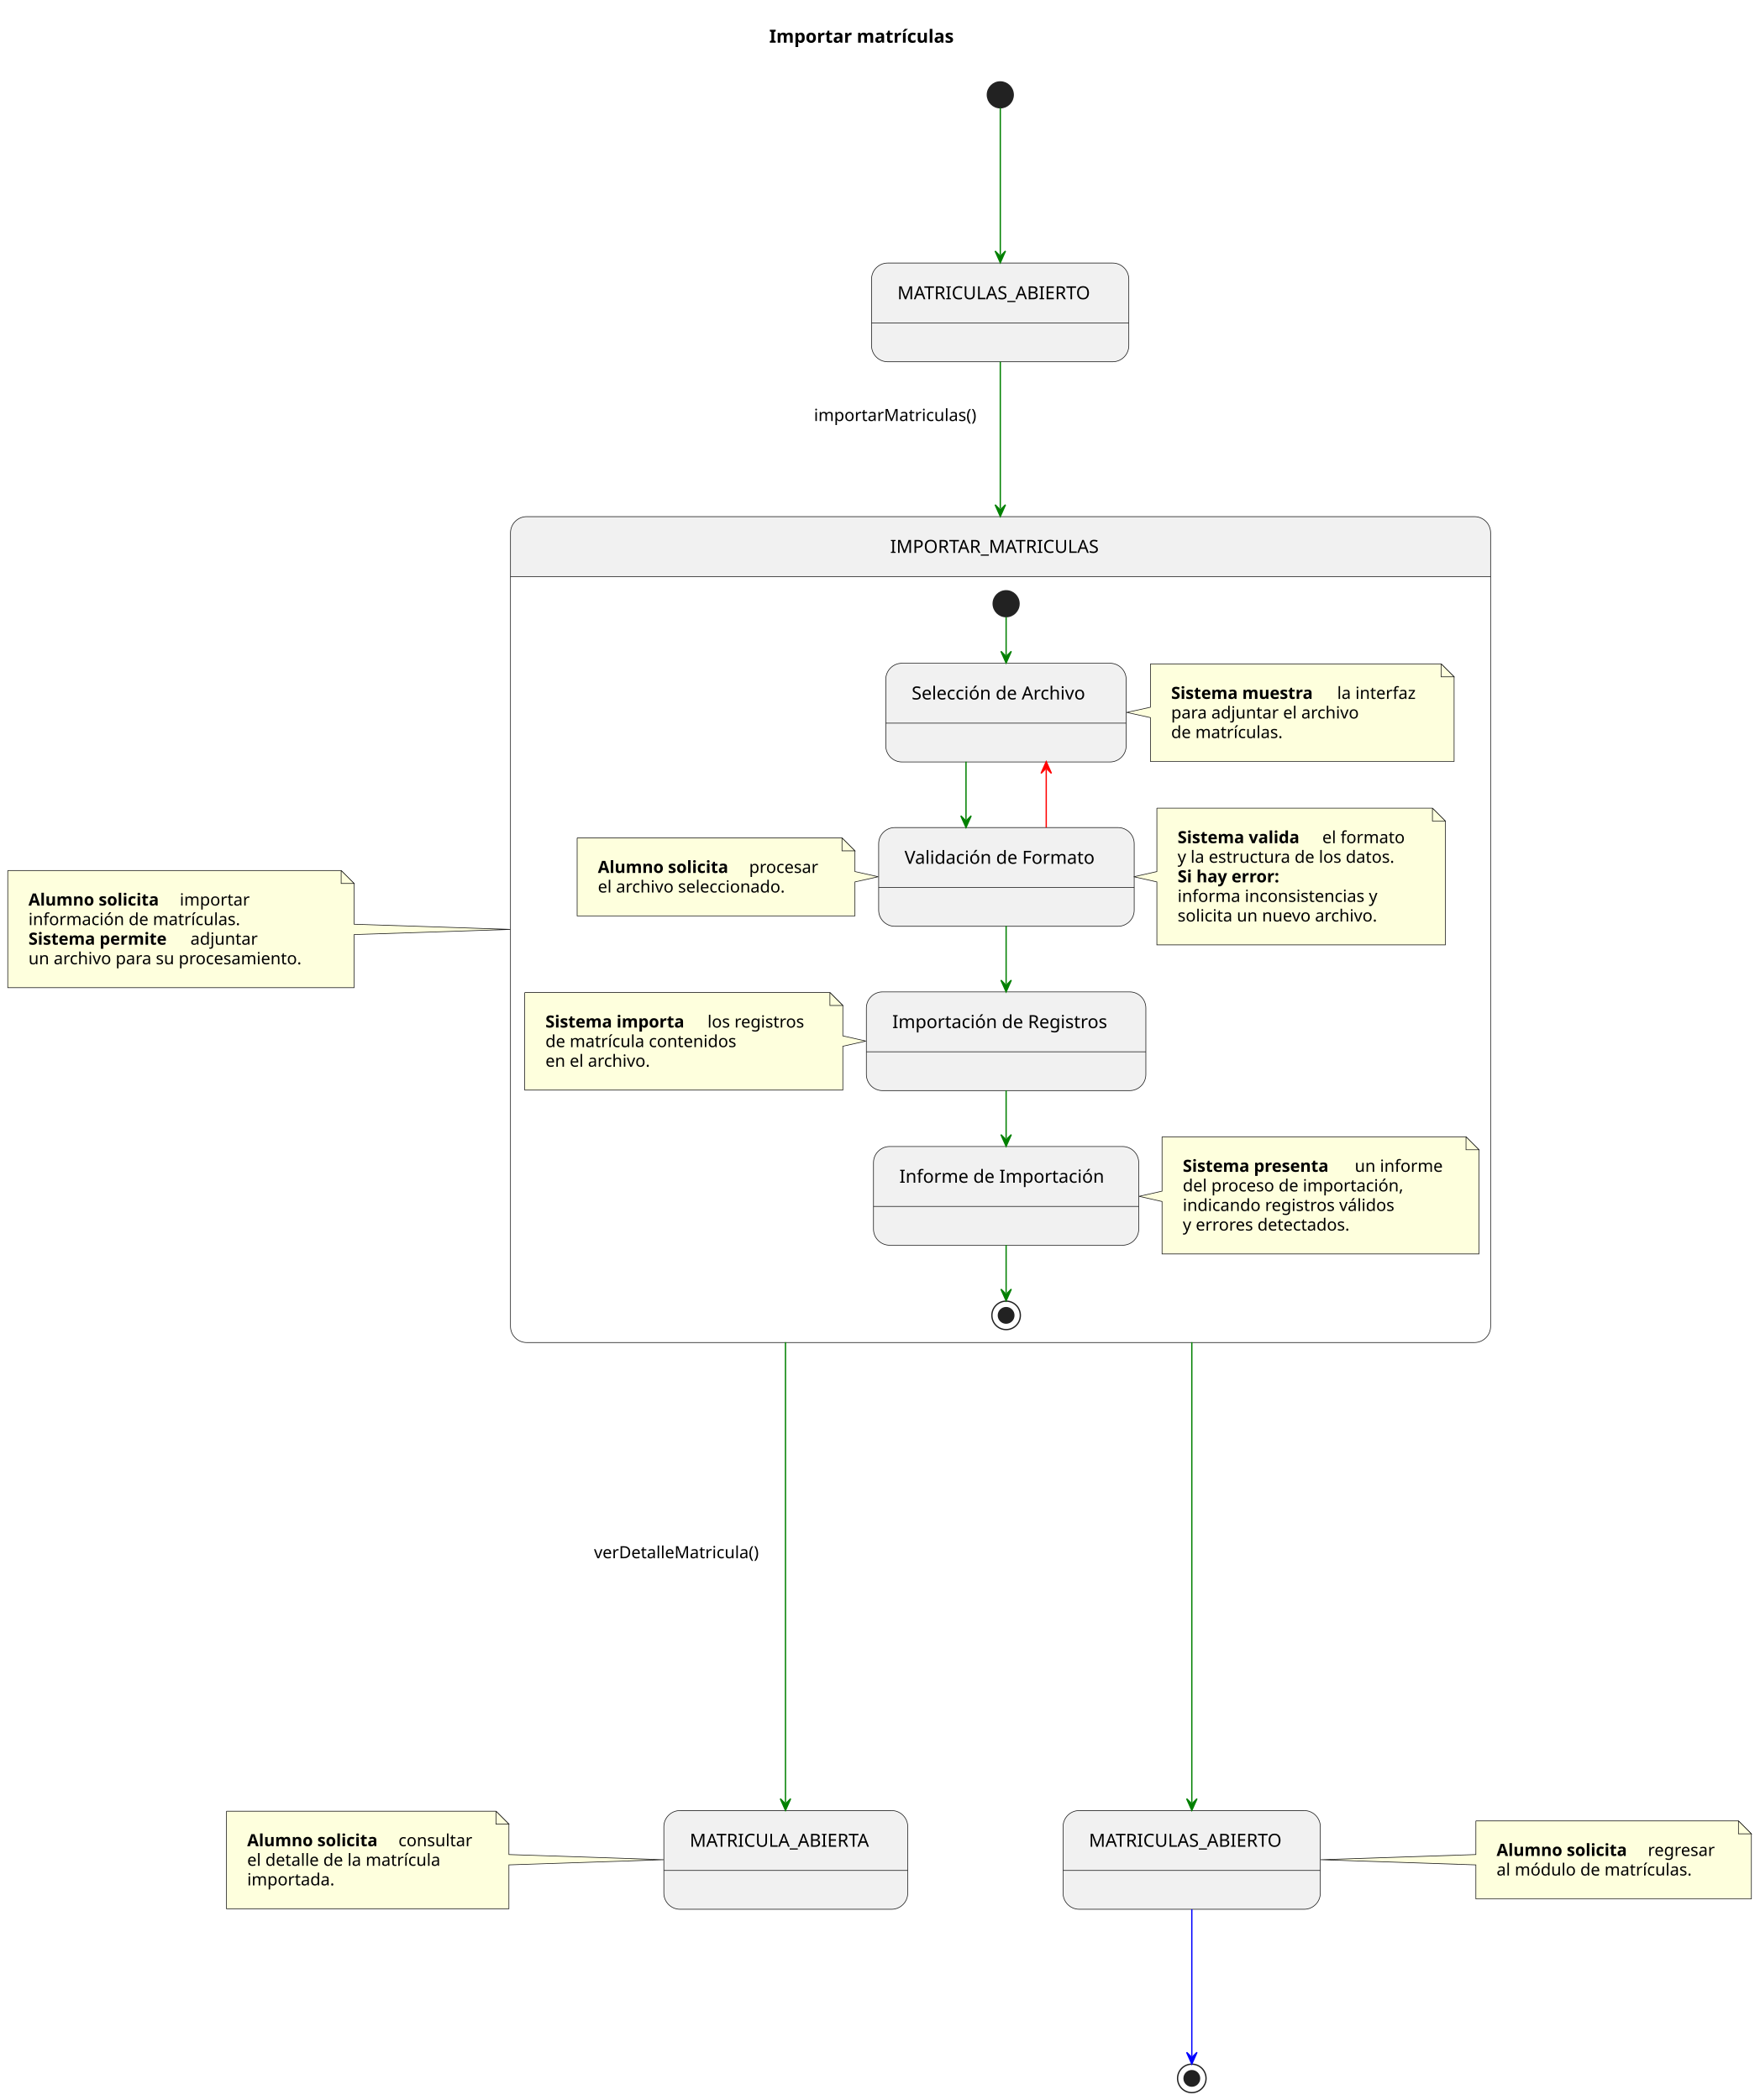
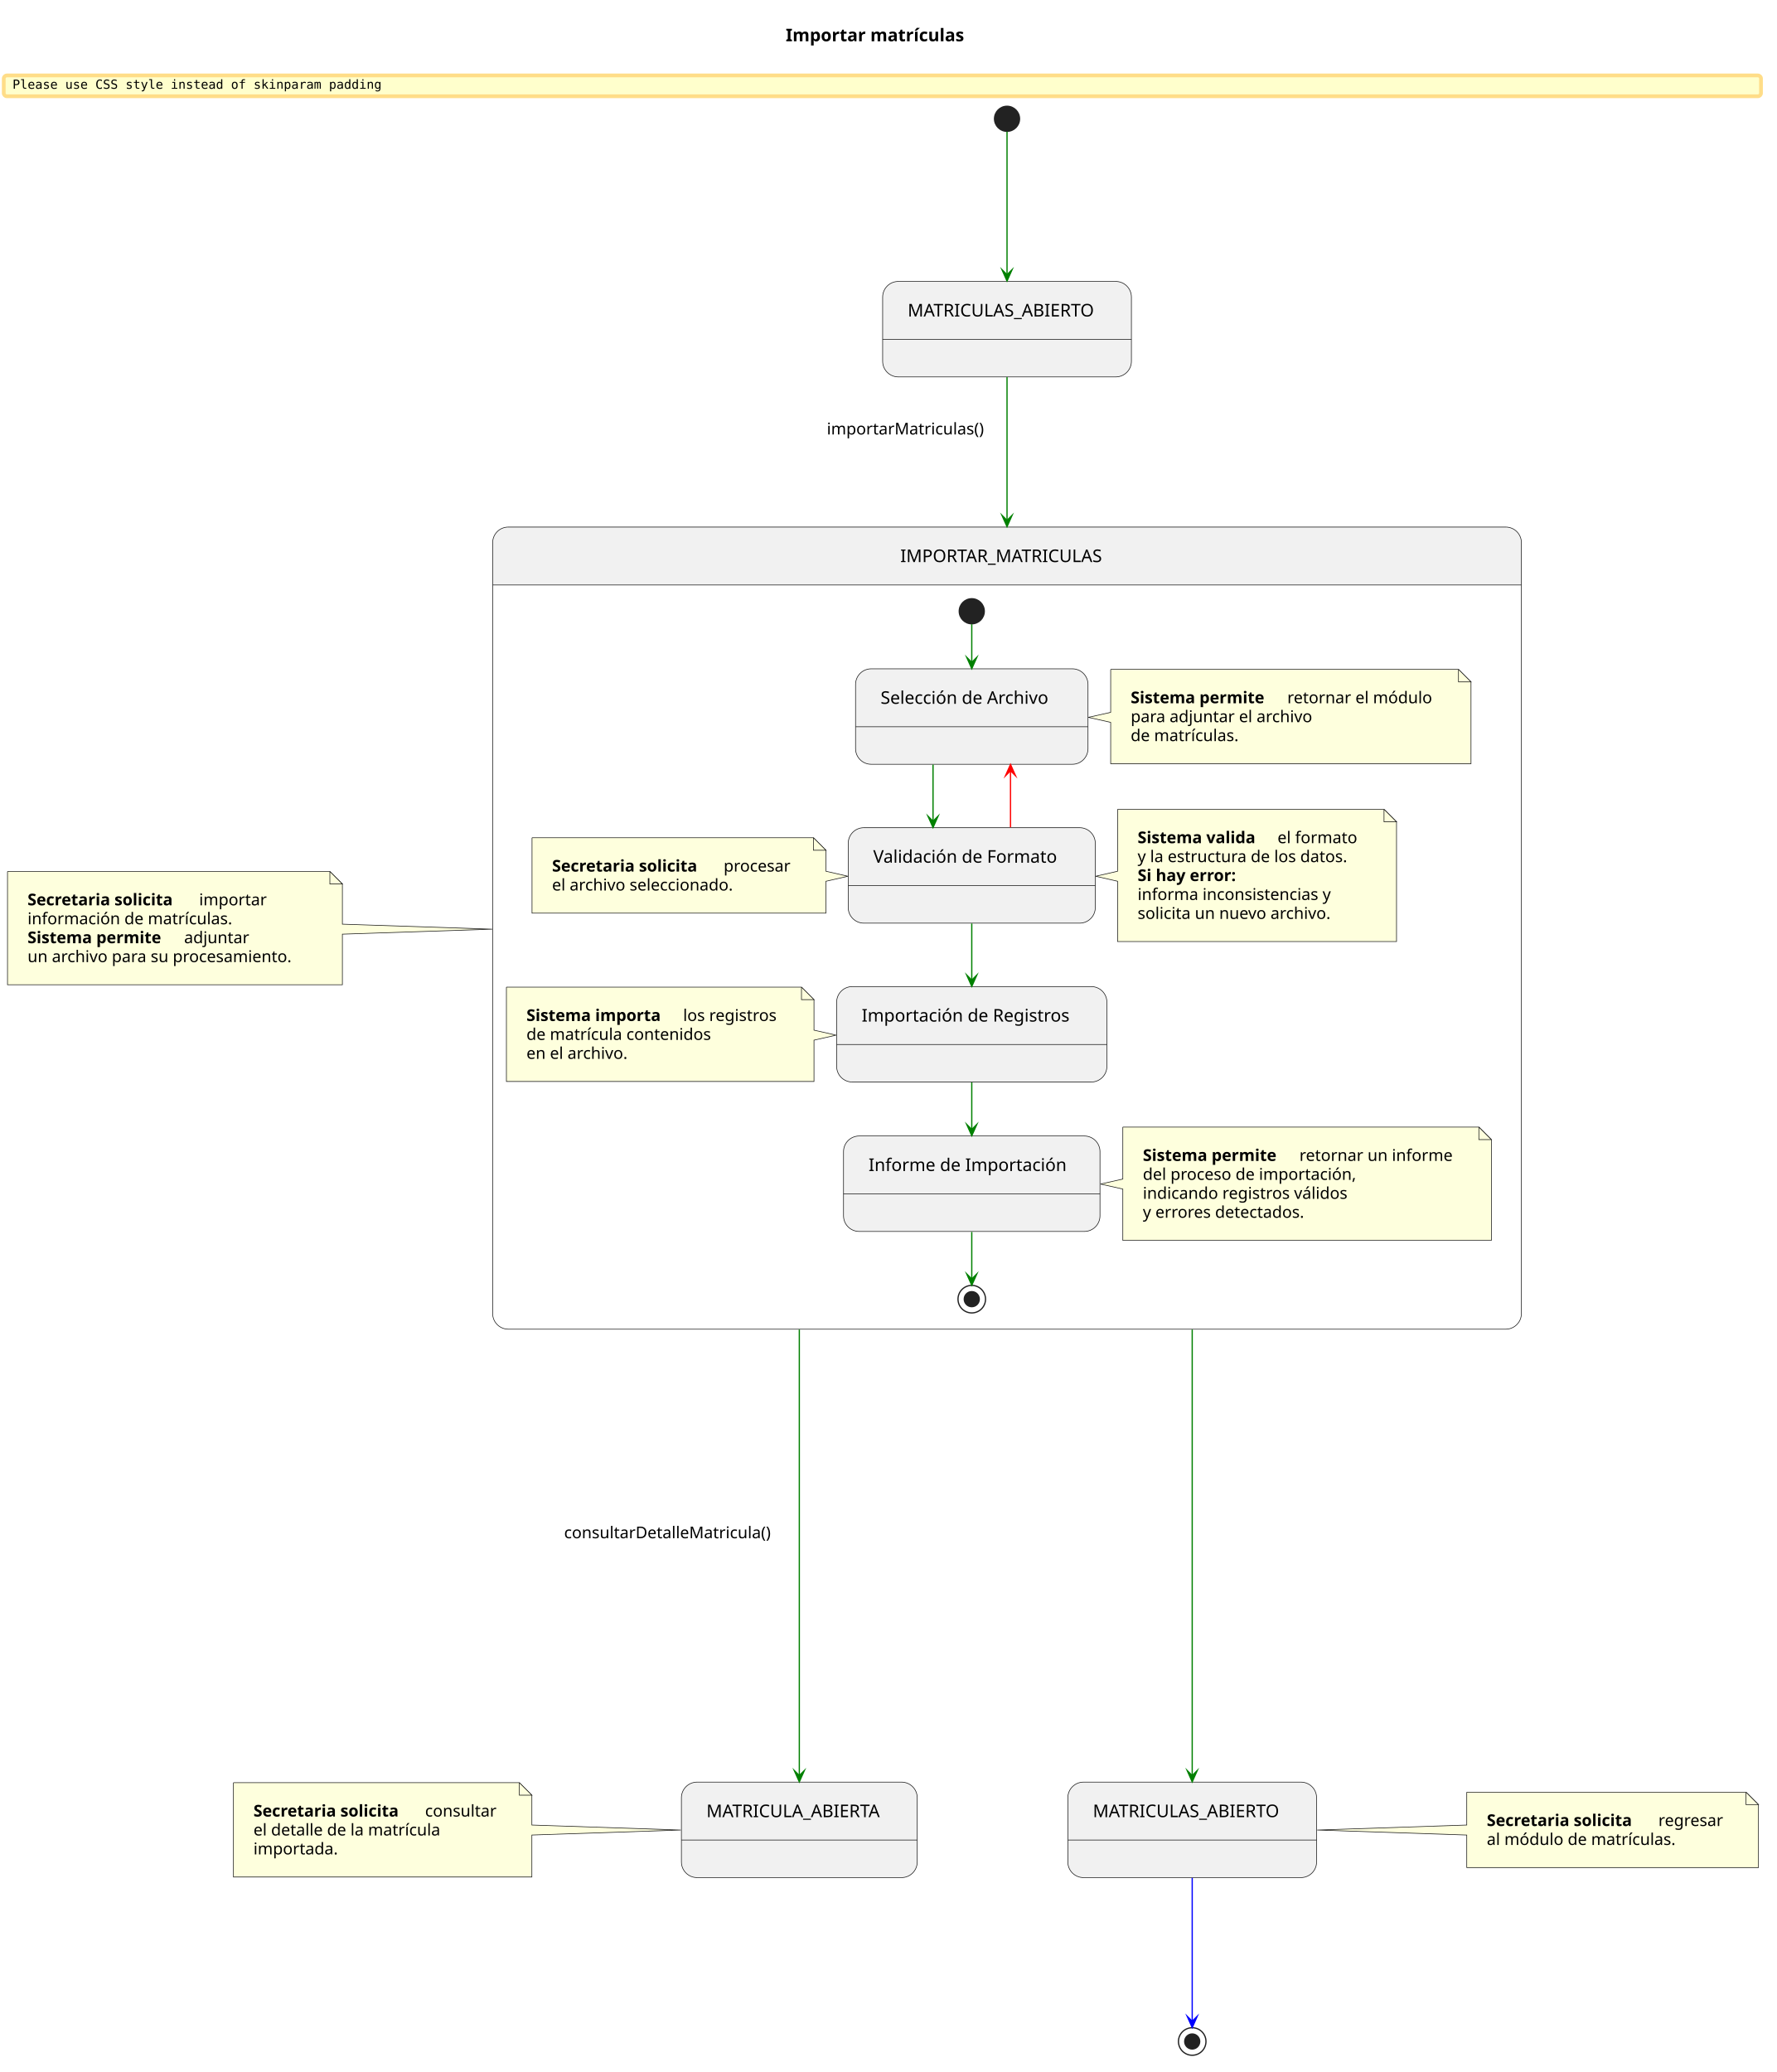
- <svg xmlns="http://www.w3.org/2000/svg" contentStyleType="text/css" data-diagram-type="STATE" height="1623px" preserveAspectRatio="none" style="width:1360px;height:1623px;background:#FFFFFF;" version="1.1" viewBox="0 0 1360 1623" width="1360px" zoomAndPan="magnify">
+ <svg xmlns="http://www.w3.org/2000/svg" version="1.1" data-diagram-type="STATE" style="width:1420px;height:1656px;background:#FFFFFF;" width="1420px" height="1656px" viewBox="0 0 1420 1656" zoomAndPan="magnify" preserveAspectRatio="none" contentStyleType="text/css">
  <defs />
  <g>
    <g class="title" data-source-line="1">
-       <text fill="#000000" font-family="sans-serif" font-size="14" font-weight="bold" lengthAdjust="spacing" textLength="157.534" x="594.44" y="32.995">Importar matrículas</text>
+       <text x="627.928" y="32.995" fill="#000000" font-size="14" lengthAdjust="spacing" textLength="157.534" font-weight="700" font-family="sans-serif">Importar matrículas</text>
    </g>
-     <g id="MATRICULAS_ABIERTO_INICIAL">
-       <rect fill="#F1F1F1" height="76.297" rx="12.5" ry="12.5" style="stroke:#181818;stroke-width:0.5;" width="198.806" x="673.5" y="203.297" />
-       <line style="stroke:#181818;stroke-width:0.5;" x1="673.5" x2="872.306" y1="249.594" y2="249.594" />
-       <text fill="#000000" font-family="sans-serif" font-size="14" lengthAdjust="spacing" textLength="158.806" x="693.5" y="231.292">MATRICULAS_ABIERTO</text>
+     <rect x="3" y="60.297" width="1404.39" height="16.641" fill="#FFFFCC" style="stroke:#FFDD88;stroke-width:3;" rx="2.5" ry="2.5" />
+     <text x="10" y="70.938" fill="#000000" font-size="10" lengthAdjust="spacing" textLength="295.005" font-family="monospace">Please use CSS style instead of skinparam padding</text>
+     <g class="entity" data-qualified-name="MATRICULAS_ABIERTO_INICIAL" id="ent0001" data-source-line="10">
+       <rect x="705.42" y="224.938" width="198.806" height="76.297" fill="#F1F1F1" style="stroke:#181818;stroke-width:0.5;" rx="12.5" ry="12.5" />
+       <line x1="705.42" y1="271.234" x2="904.226" y2="271.234" style="stroke:#181818;stroke-width:0.5;" />
+       <text x="725.42" y="252.933" fill="#000000" font-size="14" lengthAdjust="spacing" textLength="158.806" font-family="sans-serif">MATRICULAS_ABIERTO</text>
    </g>
-     <path d="M407,399.297 L1139.393,399.297 A12.5,12.5 0 0 1 1151.893,411.797 L1151.893,445.594 L394.5,445.594 L394.5,411.797 A12.5,12.5 0 0 1 407,399.297" fill="#F1F1F1" />
-     <rect fill="none" height="638.297" rx="12.5" ry="12.5" style="stroke:#181818;stroke-width:0.5;" width="757.393" x="394.5" y="399.297" />
-     <line style="stroke:#181818;stroke-width:0.5;" x1="394.5" x2="1151.893" y1="445.594" y2="445.594" />
-     <text fill="#000000" font-family="sans-serif" font-size="14" lengthAdjust="spacing" textLength="170.605" x="687.894" y="427.292">IMPORTAR_MATRICULAS</text>
-     <g id="IMPORTAR_MATRICULAS_COMP.SolicitudArchivo">
-       <rect fill="#F1F1F1" height="76.297" rx="12.5" ry="12.5" style="stroke:#181818;stroke-width:0.5;" width="185.769" x="684.5" y="512.594" />
-       <line style="stroke:#181818;stroke-width:0.5;" x1="684.5" x2="870.269" y1="558.891" y2="558.891" />
-       <text fill="#000000" font-family="sans-serif" font-size="14" lengthAdjust="spacing" textLength="145.769" x="704.5" y="540.589">Selección de Archivo</text>
+     <g class="entity" data-qualified-name="IMPORTAR_MATRICULAS_COMP" id="ent0002" data-source-line="11">
+       <path d="M406.23,421.238 L1203.411,421.238 A12.5,12.5 0 0 1 1215.911,433.738 L1215.911,467.534 L393.73,467.534 L393.73,433.738 A12.5,12.5 0 0 1 406.23,421.238" fill="#F1F1F1" />
+       <rect x="393.73" y="421.238" width="822.181" height="641.087" fill="none" style="stroke:#181818;stroke-width:0.5;" rx="12.5" ry="12.5" />
+       <line x1="393.73" y1="467.534" x2="1215.911" y2="467.534" style="stroke:#181818;stroke-width:0.5;" />
+       <text x="719.518" y="449.233" fill="#000000" font-size="14" lengthAdjust="spacing" textLength="170.605" font-family="sans-serif">IMPORTAR_MATRICULAS</text>
+       <g class="entity" data-qualified-name="IMPORTAR_MATRICULAS_COMP.SolicitudArchivo" id="ent0005" data-source-line="30">
+         <rect x="683.76" y="534.534" width="185.769" height="76.297" fill="#F1F1F1" style="stroke:#181818;stroke-width:0.5;" rx="12.5" ry="12.5" />
+         <line x1="683.76" y1="580.831" x2="869.529" y2="580.831" style="stroke:#181818;stroke-width:0.5;" />
+         <text x="703.76" y="562.529" fill="#000000" font-size="14" lengthAdjust="spacing" textLength="145.769" font-family="sans-serif">Selección de Archivo</text>
+       </g>
+       <g class="entity" data-qualified-name="IMPORTAR_MATRICULAS_COMP.ValidarFormato" id="ent0006" data-source-line="31">
+         <rect x="677.9" y="661.514" width="197.473" height="76.297" fill="#F1F1F1" style="stroke:#181818;stroke-width:0.5;" rx="12.5" ry="12.5" />
+         <line x1="677.9" y1="707.811" x2="875.373" y2="707.811" style="stroke:#181818;stroke-width:0.5;" />
+         <text x="697.9" y="689.51" fill="#000000" font-size="14" lengthAdjust="spacing" textLength="157.473" font-family="sans-serif">Validación de Formato</text>
+       </g>
+       <g class="entity" data-qualified-name="IMPORTAR_MATRICULAS_COMP.ImportarRegistros" id="ent0007" data-source-line="32">
+         <rect x="668.65" y="788.494" width="215.984" height="76.297" fill="#F1F1F1" style="stroke:#181818;stroke-width:0.5;" rx="12.5" ry="12.5" />
+         <line x1="668.65" y1="834.791" x2="884.634" y2="834.791" style="stroke:#181818;stroke-width:0.5;" />
+         <text x="688.65" y="816.49" fill="#000000" font-size="14" lengthAdjust="spacing" textLength="175.984" font-family="sans-serif">Importación de Registros</text>
+       </g>
+       <g class="entity" data-qualified-name="IMPORTAR_MATRICULAS_COMP.RetornarInforme" id="ent0008" data-source-line="33">
+         <rect x="674.15" y="907.914" width="204.972" height="76.297" fill="#F1F1F1" style="stroke:#181818;stroke-width:0.5;" rx="12.5" ry="12.5" />
+         <line x1="674.15" y1="954.211" x2="879.122" y2="954.211" style="stroke:#181818;stroke-width:0.5;" />
+         <text x="694.15" y="935.909" fill="#000000" font-size="14" lengthAdjust="spacing" textLength="164.972" font-family="sans-serif">Informe de Importación</text>
+       </g>
+       <g class="start_entity" data-qualified-name="IMPORTAR_MATRICULAS_COMP..start.IMPORTAR_MATRICULAS_COMP" id="ent0012" data-source-line="35">
+         <ellipse cx="776.64" cy="488.534" rx="10" ry="10" fill="#222222" style="stroke:#222222;stroke-width:1;" />
+       </g>
+       <g class="end_entity" data-qualified-name="IMPORTAR_MATRICULAS_COMP..end.IMPORTAR_MATRICULAS_COMP" id="ent0018" data-source-line="79">
+         <ellipse cx="776.64" cy="1038.324" rx="11" ry="11" fill="none" style="stroke:#222222;stroke-width:1;" />
+         <ellipse cx="776.64" cy="1038.324" rx="6" ry="6" fill="#222222" style="stroke:#222222;stroke-width:1;" />
+       </g>
+       <g class="entity" data-qualified-name="IMPORTAR_MATRICULAS_COMP.GMN27" id="ent0028" data-source-line="38">
+         <path d="M887.66,534.984 L887.66,569.324 L869.78,573.324 L887.66,577.324 L887.66,610.383 A0,0 0 0 0 887.66,610.383 L1175.628,610.383 A0,0 0 0 0 1175.628,610.383 L1175.628,544.984 L1165.628,534.984 L887.66,534.984 A0,0 0 0 0 887.66,534.984" style="stroke:#181818;stroke-width:0.5;" fill="#FEFFDD" />
+         <path d="M1165.628,534.984 L1165.628,544.984 L1175.628,544.984 L1165.628,534.984" style="stroke:#181818;stroke-width:0.5;" fill="#FEFFDD" />
+         <text x="903.66" y="562.051" fill="#000000" font-size="13" lengthAdjust="spacing" textLength="120.999" font-weight="700" font-family="sans-serif">Sistema permite</text>
+         <text x="1028.791" y="562.051" fill="#000000" font-size="13" lengthAdjust="spacing" textLength="121.837" font-family="sans-serif">retornar el módulo</text>
+         <text x="903.66" y="577.184" fill="#000000" font-size="13" lengthAdjust="spacing" textLength="156.209" font-family="sans-serif">para adjuntar el archivo</text>
+         <text x="903.66" y="592.317" fill="#000000" font-size="13" lengthAdjust="spacing" textLength="92.936" font-family="sans-serif">de matrículas.</text>
+       </g>
+       <g class="entity" data-qualified-name="IMPORTAR_MATRICULAS_COMP.GMN30" id="ent0031" data-source-line="46">
+         <path d="M425.19,669.534 L425.19,729.8 A0,0 0 0 0 425.19,729.8 L660.098,729.8 A0,0 0 0 0 660.098,729.8 L660.098,704.324 L677.67,700.324 L660.098,696.324 L660.098,679.534 L650.098,669.534 L425.19,669.534 A0,0 0 0 0 425.19,669.534" style="stroke:#181818;stroke-width:0.5;" fill="#FEFFDD" />
+         <path d="M650.098,669.534 L650.098,679.534 L660.098,679.534 L650.098,669.534" style="stroke:#181818;stroke-width:0.5;" fill="#FEFFDD" />
+         <text x="441.19" y="696.601" fill="#000000" font-size="13" lengthAdjust="spacing" textLength="132.996" font-weight="700" font-family="sans-serif">Secretaria solicita</text>
+         <text x="578.318" y="696.601" fill="#000000" font-size="13" lengthAdjust="spacing" textLength="56.78" font-family="sans-serif">procesar</text>
+         <text x="441.19" y="711.734" fill="#000000" font-size="13" lengthAdjust="spacing" textLength="156.616" font-family="sans-serif">el archivo seleccionado.</text>
+       </g>
+       <g class="entity" data-qualified-name="IMPORTAR_MATRICULAS_COMP.GMN33" id="ent0034" data-source-line="54">
+         <path d="M893.17,646.834 L893.17,696.324 L875.65,700.324 L893.17,704.324 L893.17,752.498 A0,0 0 0 0 893.17,752.498 L1116.113,752.498 A0,0 0 0 0 1116.113,752.498 L1116.113,656.834 L1106.113,646.834 L893.17,646.834 A0,0 0 0 0 893.17,646.834" style="stroke:#181818;stroke-width:0.5;" fill="#FEFFDD" />
+         <path d="M1106.113,646.834 L1106.113,656.834 L1116.113,656.834 L1106.113,646.834" style="stroke:#181818;stroke-width:0.5;" fill="#FEFFDD" />
+         <text x="909.17" y="673.901" fill="#000000" font-size="13" lengthAdjust="spacing" textLength="107.669" font-weight="700" font-family="sans-serif">Sistema valida</text>
+         <text x="1020.971" y="673.901" fill="#000000" font-size="13" lengthAdjust="spacing" textLength="67.298" font-family="sans-serif">el formato</text>
+         <text x="909.17" y="689.034" fill="#000000" font-size="13" lengthAdjust="spacing" textLength="181.943" font-family="sans-serif">y la estructura de los datos.</text>
+         <text x="909.17" y="704.167" fill="#000000" font-size="13" lengthAdjust="spacing" textLength="91.552" font-weight="700" font-family="sans-serif">Si hay error:</text>
+         <text x="909.17" y="719.3" fill="#000000" font-size="13" lengthAdjust="spacing" textLength="165.496" font-family="sans-serif">informa inconsistencias y</text>
+         <text x="909.17" y="734.433" fill="#000000" font-size="13" lengthAdjust="spacing" textLength="166.861" font-family="sans-serif">solicita un nuevo archivo.</text>
+       </g>
+       <g class="entity" data-qualified-name="IMPORTAR_MATRICULAS_COMP.GMN36" id="ent0037" data-source-line="65">
+         <path d="M404.73,788.944 L404.73,864.343 A0,0 0 0 0 404.73,864.343 L650.55,864.343 A0,0 0 0 0 650.55,864.343 L650.55,831.324 L668.25,827.324 L650.55,823.324 L650.55,798.944 L640.55,788.944 L404.73,788.944 A0,0 0 0 0 404.73,788.944" style="stroke:#181818;stroke-width:0.5;" fill="#FEFFDD" />
+         <path d="M640.55,788.944 L640.55,798.944 L650.55,798.944 L640.55,788.944" style="stroke:#181818;stroke-width:0.5;" fill="#FEFFDD" />
+         <text x="420.73" y="816.011" fill="#000000" font-size="13" lengthAdjust="spacing" textLength="121.069" font-weight="700" font-family="sans-serif">Sistema importa</text>
+         <text x="545.931" y="816.011" fill="#000000" font-size="13" lengthAdjust="spacing" textLength="79.619" font-family="sans-serif">los registros</text>
+         <text x="420.73" y="831.144" fill="#000000" font-size="13" lengthAdjust="spacing" textLength="157.428" font-family="sans-serif">de matrícula contenidos</text>
+         <text x="420.73" y="846.277" fill="#000000" font-size="13" lengthAdjust="spacing" textLength="88.201" font-family="sans-serif">en el archivo.</text>
+       </g>
+       <g class="entity" data-qualified-name="IMPORTAR_MATRICULAS_COMP.GMN39" id="ent0040" data-source-line="73">
+         <path d="M897.36,900.794 L897.36,942.324 L879.49,946.324 L897.36,950.324 L897.36,991.326 A0,0 0 0 0 897.36,991.326 L1191.911,991.326 A0,0 0 0 0 1191.911,991.326 L1191.911,910.794 L1181.911,900.794 L897.36,900.794 A0,0 0 0 0 897.36,900.794" style="stroke:#181818;stroke-width:0.5;" fill="#FEFFDD" />
+         <path d="M1181.911,900.794 L1181.911,910.794 L1191.911,910.794 L1181.911,900.794" style="stroke:#181818;stroke-width:0.5;" fill="#FEFFDD" />
+         <text x="913.36" y="927.861" fill="#000000" font-size="13" lengthAdjust="spacing" textLength="120.999" font-weight="700" font-family="sans-serif">Sistema permite</text>
+         <text x="1038.491" y="927.861" fill="#000000" font-size="13" lengthAdjust="spacing" textLength="128.419" font-family="sans-serif">retornar un informe</text>
+         <text x="913.36" y="942.994" fill="#000000" font-size="13" lengthAdjust="spacing" textLength="181.905" font-family="sans-serif">del proceso de importación,</text>
+         <text x="913.36" y="958.127" fill="#000000" font-size="13" lengthAdjust="spacing" textLength="174.548" font-family="sans-serif">indicando registros válidos</text>
+         <text x="913.36" y="973.26" fill="#000000" font-size="13" lengthAdjust="spacing" textLength="139.382" font-family="sans-serif">y errores detectados.</text>
+       </g>
+       <g class="link" data-entity-1="ent0012" data-entity-2="ent0005" id="lnk13" data-source-line="35" data-link-type="dependency">
+         <path d="M776.64,498.854 C776.64,507.804 776.64,516.344 776.64,529.394" style="stroke:#008000;stroke-width:1;" fill="none" id="*start*IMPORTAR_MATRICULAS_COMP-to-SolicitudArchivo" />
+         <polygon points="776.64,534.394,780.64,525.394,776.64,529.394,772.64,525.394,776.64,534.394" fill="#008000" style="stroke:#008000;stroke-width:1;stroke-linejoin:miter;stroke-miterlimit:10;" />
+       </g>
+       <g class="link" data-entity-1="ent0005" data-entity-2="ent0006" id="lnk14" data-source-line="43" data-link-type="dependency">
+         <path d="M745.68,611.124 C745.68,627.044 745.68,640.454 745.68,656.354" style="stroke:#008000;stroke-width:1;" fill="none" id="SolicitudArchivo-to-ValidarFormato" />
+         <polygon points="745.68,661.354,749.68,652.354,745.68,656.354,741.68,652.354,745.68,661.354" fill="#008000" style="stroke:#008000;stroke-width:1;stroke-linejoin:miter;stroke-miterlimit:10;" />
+       </g>
+       <g class="link" data-entity-1="ent0006" data-entity-2="ent0005" id="lnk15" data-source-line="51" data-link-type="dependency">
+         <path d="M807.6,661.224 C807.6,645.304 807.6,631.894 807.6,615.994" style="stroke:#FF0000;stroke-width:1;" fill="none" id="ValidarFormato-to-SolicitudArchivo" />
+         <polygon points="807.6,610.994,803.6,619.994,807.6,615.994,811.6,619.994,807.6,610.994" fill="#FF0000" style="stroke:#FF0000;stroke-width:1;stroke-linejoin:miter;stroke-miterlimit:10;" />
+       </g>
+       <g class="link" data-entity-1="ent0006" data-entity-2="ent0007" id="lnk16" data-source-line="62" data-link-type="dependency">
+         <path d="M776.64,738.104 C776.64,754.024 776.64,767.434 776.64,783.334" style="stroke:#008000;stroke-width:1;" fill="none" id="ValidarFormato-to-ImportarRegistros" />
+         <polygon points="776.64,788.334,780.64,779.334,776.64,783.334,772.64,779.334,776.64,788.334" fill="#008000" style="stroke:#008000;stroke-width:1;stroke-linejoin:miter;stroke-miterlimit:10;" />
+       </g>
+       <g class="link" data-entity-1="ent0007" data-entity-2="ent0008" id="lnk17" data-source-line="70" data-link-type="dependency">
+         <path d="M776.64,865.084 C776.64,878.724 776.64,889.064 776.64,902.694" style="stroke:#008000;stroke-width:1;" fill="none" id="ImportarRegistros-to-RetornarInforme" />
+         <polygon points="776.64,907.694,780.64,898.694,776.64,902.694,772.64,898.694,776.64,907.694" fill="#008000" style="stroke:#008000;stroke-width:1;stroke-linejoin:miter;stroke-miterlimit:10;" />
+       </g>
+       <g class="link" data-entity-1="ent0008" data-entity-2="ent0018" id="lnk19" data-source-line="79" data-link-type="dependency">
+         <path d="M776.64,984.654 C776.64,1000.064 776.64,1011.624 776.64,1022.204" style="stroke:#008000;stroke-width:1;" fill="none" id="RetornarInforme-to-*end*IMPORTAR_MATRICULAS_COMP" />
+         <polygon points="776.64,1027.204,780.64,1018.204,776.64,1022.204,772.64,1018.204,776.64,1027.204" fill="#008000" style="stroke:#008000;stroke-width:1;stroke-linejoin:miter;stroke-miterlimit:10;" />
+       </g>
    </g>
-     <g id="IMPORTAR_MATRICULAS_COMP.ValidarFormato">
-       <rect fill="#F1F1F1" height="76.297" rx="12.5" ry="12.5" style="stroke:#181818;stroke-width:0.5;" width="197.473" x="679" y="639.594" />
-       <line style="stroke:#181818;stroke-width:0.5;" x1="679" x2="876.473" y1="685.891" y2="685.891" />
-       <text fill="#000000" font-family="sans-serif" font-size="14" lengthAdjust="spacing" textLength="157.473" x="699" y="667.589">Validación de Formato</text>
+     <g class="entity" data-qualified-name="MATRICULA_ABIERTA_FINAL" id="ent0003" data-source-line="12">
+       <rect x="544.58" y="1424.318" width="188.477" height="76.297" fill="#F1F1F1" style="stroke:#181818;stroke-width:0.5;" rx="12.5" ry="12.5" />
+       <line x1="544.58" y1="1470.614" x2="733.057" y2="1470.614" style="stroke:#181818;stroke-width:0.5;" />
+       <text x="564.58" y="1452.313" fill="#000000" font-size="14" lengthAdjust="spacing" textLength="148.477" font-family="sans-serif">MATRICULA_ABIERTA</text>
    </g>
-     <g id="IMPORTAR_MATRICULAS_COMP.ImportarRegistros">
-       <rect fill="#F1F1F1" height="76.297" rx="12.5" ry="12.5" style="stroke:#181818;stroke-width:0.5;" width="215.984" x="669.5" y="766.594" />
-       <line style="stroke:#181818;stroke-width:0.5;" x1="669.5" x2="885.484" y1="812.891" y2="812.891" />
-       <text fill="#000000" font-family="sans-serif" font-size="14" lengthAdjust="spacing" textLength="175.984" x="689.5" y="794.589">Importación de Registros</text>
+     <g class="entity" data-qualified-name="MATRICULAS_ABIERTO_FINAL" id="ent0004" data-source-line="13">
+       <rect x="853.42" y="1424.318" width="198.806" height="76.297" fill="#F1F1F1" style="stroke:#181818;stroke-width:0.5;" rx="12.5" ry="12.5" />
+       <line x1="853.42" y1="1470.614" x2="1052.226" y2="1470.614" style="stroke:#181818;stroke-width:0.5;" />
+       <text x="873.42" y="1452.313" fill="#000000" font-size="14" lengthAdjust="spacing" textLength="158.806" font-family="sans-serif">MATRICULAS_ABIERTO</text>
    </g>
-     <g id="IMPORTAR_MATRICULAS_COMP.MostrarInforme">
-       <rect fill="#F1F1F1" height="76.297" rx="12.5" ry="12.5" style="stroke:#181818;stroke-width:0.5;" width="204.972" x="675" y="886.094" />
-       <line style="stroke:#181818;stroke-width:0.5;" x1="675" x2="879.972" y1="932.391" y2="932.391" />
-       <text fill="#000000" font-family="sans-serif" font-size="14" lengthAdjust="spacing" textLength="164.972" x="695" y="914.089">Informe de Importación</text>
+     <g class="start_entity" data-qualified-name=".start." id="ent0009" data-source-line="15">
+       <ellipse cx="804.82" cy="94.938" rx="10" ry="10" fill="#222222" style="stroke:#222222;stroke-width:1;" />
    </g>
-     <ellipse cx="777.5" cy="466.594" fill="#222222" rx="10" ry="10" style="stroke:#222222;stroke-width:1;" />
-     <ellipse cx="777.5" cy="1016.594" fill="none" rx="11" ry="11" style="stroke:#222222;stroke-width:1;" />
-     <ellipse cx="777.5" cy="1016.594" fill="#222222" rx="6" ry="6" style="stroke:#222222;stroke-width:1;" />
-     <g class="entity" data-entity="GMN5" data-source-line="38" data-uid="ent0006" id="entity_GMN5">
-       <path d="M889,513.094 L889,546.594 L870.64,550.594 L889,554.594 L889,588.492 A0,0 0 0 0 889,588.492 L1123.686,588.492 A0,0 0 0 0 1123.686,588.492 L1123.686,523.094 L1113.686,513.094 L889,513.094 A0,0 0 0 0 889,513.094" fill="#FEFFDD" style="stroke:#181818;stroke-width:0.5;" />
-       <path d="M1113.686,513.094 L1113.686,523.094 L1123.686,523.094 L1113.686,513.094" fill="#FEFFDD" style="stroke:#181818;stroke-width:0.5;" />
-       <text fill="#000000" font-family="sans-serif" font-size="13" font-weight="bold" lengthAdjust="spacing" textLength="124.186" x="905" y="540.161">Sistema muestra</text>
-       <text fill="#000000" font-family="sans-serif" font-size="13" lengthAdjust="spacing" textLength="65.368" x="1033.318" y="540.161">la interfaz</text>
-       <text fill="#000000" font-family="sans-serif" font-size="13" lengthAdjust="spacing" textLength="156.209" x="905" y="555.293">para adjuntar el archivo</text>
-       <text fill="#000000" font-family="sans-serif" font-size="13" lengthAdjust="spacing" textLength="92.936" x="905" y="570.426">de matrículas.</text>
+     <g class="end_entity" data-qualified-name=".end." id="ent0022" data-source-line="101">
+       <ellipse cx="952.82" cy="1631.618" rx="11" ry="11" fill="none" style="stroke:#222222;stroke-width:1;" />
+       <ellipse cx="952.82" cy="1631.618" rx="6" ry="6" fill="#222222" style="stroke:#222222;stroke-width:1;" />
    </g>
-     <g class="entity" data-entity="GMN8" data-source-line="46" data-uid="ent0009" id="entity_GMN8">
-       <path d="M446,647.594 L446,707.859 A0,0 0 0 0 446,707.859 L660.672,707.859 A0,0 0 0 0 660.672,707.859 L660.672,681.594 L678.7,677.594 L660.672,673.594 L660.672,657.594 L650.672,647.594 L446,647.594 A0,0 0 0 0 446,647.594" fill="#FEFFDD" style="stroke:#181818;stroke-width:0.5;" />
-       <path d="M650.672,647.594 L650.672,657.594 L660.672,657.594 L650.672,647.594" fill="#FEFFDD" style="stroke:#181818;stroke-width:0.5;" />
-       <text fill="#000000" font-family="sans-serif" font-size="13" font-weight="bold" lengthAdjust="spacing" textLength="112.76" x="462" y="674.661">Alumno solicita</text>
-       <text fill="#000000" font-family="sans-serif" font-size="13" lengthAdjust="spacing" textLength="56.78" x="578.892" y="674.661">procesar</text>
-       <text fill="#000000" font-family="sans-serif" font-size="13" lengthAdjust="spacing" textLength="156.616" x="462" y="689.793">el archivo seleccionado.</text>
+     <g class="entity" data-qualified-name="GMN24" id="ent0025" data-source-line="21">
+       <path d="M6,696.508 L6,787.039 A0,0 0 0 0 6,787.039 L273.637,787.039 A0,0 0 0 0 273.637,787.039 L273.637,746.617 L393.42,742.617 L273.637,738.617 L273.637,706.508 L263.637,696.508 L6,696.508 A0,0 0 0 0 6,696.508" style="stroke:#181818;stroke-width:0.5;" fill="#FEFFDD" />
+       <path d="M263.637,696.508 L263.637,706.508 L273.637,706.508 L263.637,696.508" style="stroke:#181818;stroke-width:0.5;" fill="#FEFFDD" />
+       <text x="22" y="723.574" fill="#000000" font-size="13" lengthAdjust="spacing" textLength="132.996" font-weight="700" font-family="sans-serif">Secretaria solicita</text>
+       <text x="159.128" y="723.574" fill="#000000" font-size="13" lengthAdjust="spacing" textLength="56.234" font-family="sans-serif">importar</text>
+       <text x="22" y="738.707" fill="#000000" font-size="13" lengthAdjust="spacing" textLength="174.376" font-family="sans-serif">información de matrículas.</text>
+       <text x="22" y="753.84" fill="#000000" font-size="13" lengthAdjust="spacing" textLength="120.999" font-weight="700" font-family="sans-serif">Sistema permite</text>
+       <text x="147.131" y="753.84" fill="#000000" font-size="13" lengthAdjust="spacing" textLength="54.717" font-family="sans-serif">adjuntar</text>
+       <text x="22" y="768.973" fill="#000000" font-size="13" lengthAdjust="spacing" textLength="226.637" font-family="sans-serif">un archivo para su procesamiento.</text>
    </g>
-     <g class="entity" data-entity="GMN11" data-source-line="54" data-uid="ent0012" id="entity_GMN11">
-       <path d="M894,624.594 L894,673.594 L876.18,677.594 L894,681.594 L894,730.258 A0,0 0 0 0 894,730.258 L1116.943,730.258 A0,0 0 0 0 1116.943,730.258 L1116.943,634.594 L1106.943,624.594 L894,624.594 A0,0 0 0 0 894,624.594" fill="#FEFFDD" style="stroke:#181818;stroke-width:0.5;" />
-       <path d="M1106.943,624.594 L1106.943,634.594 L1116.943,634.594 L1106.943,624.594" fill="#FEFFDD" style="stroke:#181818;stroke-width:0.5;" />
-       <text fill="#000000" font-family="sans-serif" font-size="13" font-weight="bold" lengthAdjust="spacing" textLength="107.669" x="910" y="651.661">Sistema valida</text>
-       <text fill="#000000" font-family="sans-serif" font-size="13" lengthAdjust="spacing" textLength="67.298" x="1021.801" y="651.661">el formato</text>
-       <text fill="#000000" font-family="sans-serif" font-size="13" lengthAdjust="spacing" textLength="181.943" x="910" y="666.793">y la estructura de los datos.</text>
-       <text fill="#000000" font-family="sans-serif" font-size="13" font-weight="bold" lengthAdjust="spacing" textLength="91.552" x="910" y="681.926">Si hay error:</text>
-       <text fill="#000000" font-family="sans-serif" font-size="13" lengthAdjust="spacing" textLength="165.496" x="910" y="697.059">informa inconsistencias y</text>
-       <text fill="#000000" font-family="sans-serif" font-size="13" lengthAdjust="spacing" textLength="166.861" x="910" y="712.192">solicita un nuevo archivo.</text>
+     <g class="entity" data-qualified-name="GMN42" id="ent0043" data-source-line="87">
+       <path d="M186.57,1424.767 L186.57,1500.166 A0,0 0 0 0 186.57,1500.166 L425.071,1500.166 A0,0 0 0 0 425.071,1500.166 L425.071,1466.618 L544.1,1462.618 L425.071,1458.618 L425.071,1434.767 L415.071,1424.767 L186.57,1424.767 A0,0 0 0 0 186.57,1424.767" style="stroke:#181818;stroke-width:0.5;" fill="#FEFFDD" />
+       <path d="M415.071,1424.767 L415.071,1434.767 L425.071,1434.767 L415.071,1424.767" style="stroke:#181818;stroke-width:0.5;" fill="#FEFFDD" />
+       <text x="202.57" y="1451.834" fill="#000000" font-size="13" lengthAdjust="spacing" textLength="132.996" font-weight="700" font-family="sans-serif">Secretaria solicita</text>
+       <text x="339.698" y="1451.834" fill="#000000" font-size="13" lengthAdjust="spacing" textLength="60.373" font-family="sans-serif">consultar</text>
+       <text x="202.57" y="1466.967" fill="#000000" font-size="13" lengthAdjust="spacing" textLength="162.151" font-family="sans-serif">el detalle de la matrícula</text>
+       <text x="202.57" y="1482.1" fill="#000000" font-size="13" lengthAdjust="spacing" textLength="71.24" font-family="sans-serif">importada.</text>
    </g>
-     <g class="entity" data-entity="GMN14" data-source-line="65" data-uid="ent0015" id="entity_GMN14">
-       <path d="M405.5,767.094 L405.5,842.492 A0,0 0 0 0 405.5,842.492 L651.32,842.492 A0,0 0 0 0 651.32,842.492 L651.32,808.594 L669.15,804.594 L651.32,800.594 L651.32,777.094 L641.32,767.094 L405.5,767.094 A0,0 0 0 0 405.5,767.094" fill="#FEFFDD" style="stroke:#181818;stroke-width:0.5;" />
-       <path d="M641.32,767.094 L641.32,777.094 L651.32,777.094 L641.32,767.094" fill="#FEFFDD" style="stroke:#181818;stroke-width:0.5;" />
-       <text fill="#000000" font-family="sans-serif" font-size="13" font-weight="bold" lengthAdjust="spacing" textLength="121.069" x="421.5" y="794.161">Sistema importa</text>
-       <text fill="#000000" font-family="sans-serif" font-size="13" lengthAdjust="spacing" textLength="79.619" x="546.701" y="794.161">los registros</text>
-       <text fill="#000000" font-family="sans-serif" font-size="13" lengthAdjust="spacing" textLength="157.428" x="421.5" y="809.293">de matrícula contenidos</text>
-       <text fill="#000000" font-family="sans-serif" font-size="13" lengthAdjust="spacing" textLength="88.201" x="421.5" y="824.426">en el archivo.</text>
+     <g class="entity" data-qualified-name="GMN45" id="ent0046" data-source-line="96">
+       <path d="M1172.24,1432.338 L1172.24,1458.618 L1052.72,1462.618 L1172.24,1466.618 L1172.24,1492.603 A0,0 0 0 0 1172.24,1492.603 L1405.39,1492.603 A0,0 0 0 0 1405.39,1492.603 L1405.39,1442.338 L1395.39,1432.338 L1172.24,1432.338 A0,0 0 0 0 1172.24,1432.338" style="stroke:#181818;stroke-width:0.5;" fill="#FEFFDD" />
+       <path d="M1395.39,1432.338 L1395.39,1442.338 L1405.39,1442.338 L1395.39,1432.338" style="stroke:#181818;stroke-width:0.5;" fill="#FEFFDD" />
+       <text x="1188.24" y="1459.404" fill="#000000" font-size="13" lengthAdjust="spacing" textLength="132.996" font-weight="700" font-family="sans-serif">Secretaria solicita</text>
+       <text x="1325.368" y="1459.404" fill="#000000" font-size="13" lengthAdjust="spacing" textLength="55.022" font-family="sans-serif">regresar</text>
+       <text x="1188.24" y="1474.537" fill="#000000" font-size="13" lengthAdjust="spacing" textLength="161.453" font-family="sans-serif">al módulo de matrículas.</text>
    </g>
-     <g class="entity" data-entity="GMN17" data-source-line="73" data-uid="ent0018" id="entity_GMN17">
-       <path d="M898,878.594 L898,920.594 L880.2,924.594 L898,928.594 L898,969.125 A0,0 0 0 0 898,969.125 L1142.893,969.125 A0,0 0 0 0 1142.893,969.125 L1142.893,888.594 L1132.893,878.594 L898,878.594 A0,0 0 0 0 898,878.594" fill="#FEFFDD" style="stroke:#181818;stroke-width:0.5;" />
-       <path d="M1132.893,878.594 L1132.893,888.594 L1142.893,888.594 L1132.893,878.594" fill="#FEFFDD" style="stroke:#181818;stroke-width:0.5;" />
-       <text fill="#000000" font-family="sans-serif" font-size="13" font-weight="bold" lengthAdjust="spacing" textLength="128.762" x="914" y="905.661">Sistema presenta</text>
-       <text fill="#000000" font-family="sans-serif" font-size="13" lengthAdjust="spacing" textLength="70.999" x="1046.895" y="905.661">un informe</text>
-       <text fill="#000000" font-family="sans-serif" font-size="13" lengthAdjust="spacing" textLength="181.905" x="914" y="920.793">del proceso de importación,</text>
-       <text fill="#000000" font-family="sans-serif" font-size="13" lengthAdjust="spacing" textLength="174.548" x="914" y="935.926">indicando registros válidos</text>
-       <text fill="#000000" font-family="sans-serif" font-size="13" lengthAdjust="spacing" textLength="139.382" x="914" y="951.059">y errores detectados.</text>
+     <g class="link" data-entity-1="ent0009" data-entity-2="ent0001" id="lnk10" data-source-line="15" data-link-type="dependency">
+       <path d="M804.82,105.198 C804.82,128.377 804.82,180.748 804.82,219.558" style="stroke:#008000;stroke-width:1;" fill="none" id="*start*-to-MATRICULAS_ABIERTO_INICIAL" />
+       <polygon points="804.82,224.558,808.82,215.558,804.82,219.558,800.82,215.558,804.82,224.558" fill="#008000" style="stroke:#008000;stroke-width:1;stroke-linejoin:miter;stroke-miterlimit:10;" />
    </g>
-     <g class="link" data-entity-1=".start.IMPORTAR_MATRICULAS_COMP" data-entity-2="SolicitudArchivo" data-source-line="35" data-uid="lnk6" id="link_.start.IMPORTAR_MATRICULAS_COMP_SolicitudArchivo">
-       <path d="M777.5,476.894 C777.5,485.834 777.5,493.344 777.5,506.374" fill="none" id="*start*IMPORTAR_MATRICULAS_COMP-to-SolicitudArchivo" style="stroke:#008000;stroke-width:1;" />
-       <polygon fill="#008000" points="777.5,512.374,781.5,503.374,777.5,507.374,773.5,503.374,777.5,512.374" style="stroke:#008000;stroke-width:1;" />
+     <g class="link" data-entity-1="ent0001" data-entity-2="ent0002" id="lnk11" data-source-line="18" data-link-type="dependency">
+       <path d="M804.82,301.447 C804.82,330.397 804.82,368.197 804.82,415.908" style="stroke:#008000;stroke-width:1;" fill="none" id="MATRICULAS_ABIERTO_INICIAL-to-IMPORTAR_MATRICULAS_COMP" />
+       <polygon points="804.82,420.908,808.82,411.908,804.82,415.908,800.82,411.908,804.82,420.908" fill="#008000" style="stroke:#008000;stroke-width:1;stroke-linejoin:miter;stroke-miterlimit:10;" />
+       <text x="660.82" y="347.244" fill="#000000" font-size="13" lengthAdjust="spacing" textLength="133.352" font-family="sans-serif">importarMatriculas()</text>
    </g>
-     <g class="link" data-entity-1="SolicitudArchivo" data-entity-2="ValidarFormato" data-source-line="43" data-uid="lnk7" id="link_SolicitudArchivo_ValidarFormato">
-       <path d="M746.5,588.694 C746.5,604.774 746.5,617.444 746.5,633.514" fill="none" id="SolicitudArchivo-to-ValidarFormato" style="stroke:#008000;stroke-width:1;" />
-       <polygon fill="#008000" points="746.5,639.514,750.5,630.514,746.5,634.514,742.5,630.514,746.5,639.514" style="stroke:#008000;stroke-width:1;" />
+     <g class="link" data-entity-1="ent0002" data-entity-2="ent0003" id="lnk20" data-source-line="84" data-link-type="dependency">
+       <path d="M638.82,1062.608 C638.82,1204.787 638.82,1350.277 638.82,1419.088" style="stroke:#008000;stroke-width:1;" fill="none" id="IMPORTAR_MATRICULAS_COMP-to-MATRICULA_ABIERTA_FINAL" />
+       <polygon points="638.82,1424.088,642.82,1415.088,638.82,1419.088,634.82,1415.088,638.82,1424.088" fill="#008000" style="stroke:#008000;stroke-width:1;stroke-linejoin:miter;stroke-miterlimit:10;" />
+       <text x="450.82" y="1229.414" fill="#000000" font-size="13" lengthAdjust="spacing" textLength="177.011" font-family="sans-serif">consultarDetalleMatricula()</text>
    </g>
-     <g class="link" data-entity-1="ValidarFormato" data-entity-2="SolicitudArchivo" data-source-line="51" data-uid="lnk8" id="link_ValidarFormato_SolicitudArchivo">
-       <path d="M808.5,639.494 C808.5,623.414 808.5,610.744 808.5,594.674" fill="none" id="ValidarFormato-to-SolicitudArchivo" style="stroke:#FF0000;stroke-width:1;" />
-       <polygon fill="#FF0000" points="808.5,588.674,804.5,597.674,808.5,593.674,812.5,597.674,808.5,588.674" style="stroke:#FF0000;stroke-width:1;" />
+     <g class="link" data-entity-1="ent0002" data-entity-2="ent0004" id="lnk21" data-source-line="93" data-link-type="dependency">
+       <path d="M952.82,1062.608 C952.82,1204.787 952.82,1350.277 952.82,1419.088" style="stroke:#008000;stroke-width:1;" fill="none" id="IMPORTAR_MATRICULAS_COMP-to-MATRICULAS_ABIERTO_FINAL" />
+       <polygon points="952.82,1424.088,956.82,1415.088,952.82,1419.088,948.82,1415.088,952.82,1424.088" fill="#008000" style="stroke:#008000;stroke-width:1;stroke-linejoin:miter;stroke-miterlimit:10;" />
    </g>
-     <g class="link" data-entity-1="ValidarFormato" data-entity-2="ImportarRegistros" data-source-line="62" data-uid="lnk9" id="link_ValidarFormato_ImportarRegistros">
-       <path d="M777.5,715.694 C777.5,731.774 777.5,744.444 777.5,760.514" fill="none" id="ValidarFormato-to-ImportarRegistros" style="stroke:#008000;stroke-width:1;" />
-       <polygon fill="#008000" points="777.5,766.514,781.5,757.514,777.5,761.514,773.5,757.514,777.5,766.514" style="stroke:#008000;stroke-width:1;" />
-     </g>
-     <g class="link" data-entity-1="ImportarRegistros" data-entity-2="MostrarInforme" data-source-line="70" data-uid="lnk10" id="link_ImportarRegistros_MostrarInforme">
-       <path d="M777.5,842.734 C777.5,856.534 777.5,866.104 777.5,879.904" fill="none" id="ImportarRegistros-to-MostrarInforme" style="stroke:#008000;stroke-width:1;" />
-       <polygon fill="#008000" points="777.5,885.904,781.5,876.904,777.5,880.904,773.5,876.904,777.5,885.904" style="stroke:#008000;stroke-width:1;" />
-     </g>
-     <g class="link" data-entity-1="MostrarInforme" data-entity-2=".end.IMPORTAR_MATRICULAS_COMP" data-source-line="79" data-uid="lnk12" id="link_MostrarInforme_.end.IMPORTAR_MATRICULAS_COMP">
-       <path d="M777.5,962.254 C777.5,977.774 777.5,988.564 777.5,999.304" fill="none" id="MostrarInforme-to-*end*IMPORTAR_MATRICULAS_COMP" style="stroke:#008000;stroke-width:1;" />
-       <polygon fill="#008000" points="777.5,1005.304,781.5,996.304,777.5,1000.304,773.5,996.304,777.5,1005.304" style="stroke:#008000;stroke-width:1;" />
-     </g>
-     <g id="MATRICULA_ABIERTA_FINAL">
-       <rect fill="#F1F1F1" height="76.297" rx="12.5" ry="12.5" style="stroke:#181818;stroke-width:0.5;" width="188.477" x="513" y="1399.297" />
-       <line style="stroke:#181818;stroke-width:0.5;" x1="513" x2="701.477" y1="1445.594" y2="1445.594" />
-       <text fill="#000000" font-family="sans-serif" font-size="14" lengthAdjust="spacing" textLength="148.477" x="533" y="1427.292">MATRICULA_ABIERTA</text>
-     </g>
-     <g id="MATRICULAS_ABIERTO_FINAL">
-       <rect fill="#F1F1F1" height="76.297" rx="12.5" ry="12.5" style="stroke:#181818;stroke-width:0.5;" width="198.806" x="821.5" y="1399.297" />
-       <line style="stroke:#181818;stroke-width:0.5;" x1="821.5" x2="1020.306" y1="1445.594" y2="1445.594" />
-       <text fill="#000000" font-family="sans-serif" font-size="14" lengthAdjust="spacing" textLength="158.806" x="841.5" y="1427.292">MATRICULAS_ABIERTO</text>
-     </g>
-     <ellipse cx="773" cy="73.297" fill="#222222" rx="10" ry="10" style="stroke:#222222;stroke-width:1;" />
-     <ellipse cx="921" cy="1606.297" fill="none" rx="11" ry="11" style="stroke:#222222;stroke-width:1;" />
-     <ellipse cx="921" cy="1606.297" fill="#222222" rx="6" ry="6" style="stroke:#222222;stroke-width:1;" />
-     <g class="entity" data-entity="GMN2" data-source-line="21" data-uid="ent0003" id="entity_GMN2">
-       <path d="M6,672.797 L6,763.328 A0,0 0 0 0 6,763.328 L273.637,763.328 A0,0 0 0 0 273.637,763.328 L273.637,722.297 L394.39,718.297 L273.637,714.297 L273.637,682.797 L263.637,672.797 L6,672.797 A0,0 0 0 0 6,672.797" fill="#FEFFDD" style="stroke:#181818;stroke-width:0.5;" />
-       <path d="M263.637,672.797 L263.637,682.797 L273.637,682.797 L263.637,672.797" fill="#FEFFDD" style="stroke:#181818;stroke-width:0.5;" />
-       <text fill="#000000" font-family="sans-serif" font-size="13" font-weight="bold" lengthAdjust="spacing" textLength="112.76" x="22" y="699.864">Alumno solicita</text>
-       <text fill="#000000" font-family="sans-serif" font-size="13" lengthAdjust="spacing" textLength="56.234" x="138.892" y="699.864">importar</text>
-       <text fill="#000000" font-family="sans-serif" font-size="13" lengthAdjust="spacing" textLength="174.376" x="22" y="714.997">información de matrículas.</text>
-       <text fill="#000000" font-family="sans-serif" font-size="13" font-weight="bold" lengthAdjust="spacing" textLength="120.999" x="22" y="730.129">Sistema permite</text>
-       <text fill="#000000" font-family="sans-serif" font-size="13" lengthAdjust="spacing" textLength="54.717" x="147.131" y="730.129">adjuntar</text>
-       <text fill="#000000" font-family="sans-serif" font-size="13" lengthAdjust="spacing" textLength="226.637" x="22" y="745.262">un archivo para su procesamiento.</text>
-     </g>
-     <g class="entity" data-entity="GMN20" data-source-line="87" data-uid="ent0021" id="entity_GMN20">
-       <path d="M175,1399.797 L175,1475.195 A0,0 0 0 0 175,1475.195 L393.265,1475.195 A0,0 0 0 0 393.265,1475.195 L393.265,1441.297 L512.87,1437.297 L393.265,1433.297 L393.265,1409.797 L383.265,1399.797 L175,1399.797 A0,0 0 0 0 175,1399.797" fill="#FEFFDD" style="stroke:#181818;stroke-width:0.5;" />
-       <path d="M383.265,1399.797 L383.265,1409.797 L393.265,1409.797 L383.265,1399.797" fill="#FEFFDD" style="stroke:#181818;stroke-width:0.5;" />
-       <text fill="#000000" font-family="sans-serif" font-size="13" font-weight="bold" lengthAdjust="spacing" textLength="112.76" x="191" y="1426.864">Alumno solicita</text>
-       <text fill="#000000" font-family="sans-serif" font-size="13" lengthAdjust="spacing" textLength="60.373" x="307.892" y="1426.864">consultar</text>
-       <text fill="#000000" font-family="sans-serif" font-size="13" lengthAdjust="spacing" textLength="162.151" x="191" y="1441.997">el detalle de la matrícula</text>
-       <text fill="#000000" font-family="sans-serif" font-size="13" lengthAdjust="spacing" textLength="71.24" x="191" y="1457.129">importada.</text>
-     </g>
-     <g class="entity" data-entity="GMN23" data-source-line="96" data-uid="ent0024" id="entity_GMN23">
-       <path d="M1140.5,1407.297 L1140.5,1433.297 L1020.58,1437.297 L1140.5,1441.297 L1140.5,1467.562 A0,0 0 0 0 1140.5,1467.562 L1353.414,1467.562 A0,0 0 0 0 1353.414,1467.562 L1353.414,1417.297 L1343.414,1407.297 L1140.5,1407.297 A0,0 0 0 0 1140.5,1407.297" fill="#FEFFDD" style="stroke:#181818;stroke-width:0.5;" />
-       <path d="M1343.414,1407.297 L1343.414,1417.297 L1353.414,1417.297 L1343.414,1407.297" fill="#FEFFDD" style="stroke:#181818;stroke-width:0.5;" />
-       <text fill="#000000" font-family="sans-serif" font-size="13" font-weight="bold" lengthAdjust="spacing" textLength="112.76" x="1156.5" y="1434.364">Alumno solicita</text>
-       <text fill="#000000" font-family="sans-serif" font-size="13" lengthAdjust="spacing" textLength="55.022" x="1273.392" y="1434.364">regresar</text>
-       <text fill="#000000" font-family="sans-serif" font-size="13" lengthAdjust="spacing" textLength="161.453" x="1156.5" y="1449.497">al módulo de matrículas.</text>
-     </g>
-     <g class="link" data-entity-1=".start." data-entity-2="MATRICULAS_ABIERTO_INICIAL" data-source-line="15" data-uid="lnk3" id="link_.start._MATRICULAS_ABIERTO_INICIAL">
-       <path d="M773,83.307 C773,106.327 773,158.087 773,197.007" fill="none" id="*start*-to-MATRICULAS_ABIERTO_INICIAL" style="stroke:#008000;stroke-width:1;" />
-       <polygon fill="#008000" points="773,203.007,777,194.007,773,198.007,769,194.007,773,203.007" style="stroke:#008000;stroke-width:1;" />
-     </g>
-     <g class="link" data-entity-1="MATRICULAS_ABIERTO_INICIAL" data-entity-2="IMPORTAR_MATRICULAS_COMP" data-source-line="18" data-uid="lnk4" id="link_MATRICULAS_ABIERTO_INICIAL_IMPORTAR_MATRICULAS_COMP">
-       <path d="M773,279.527 C773,308.487 773,345.347 773,393.107" fill="none" id="MATRICULAS_ABIERTO_INICIAL-to-IMPORTAR_MATRICULAS_COMP" style="stroke:#008000;stroke-width:1;" />
-       <polygon fill="#008000" points="773,399.107,777,390.107,773,394.107,769,390.107,773,399.107" style="stroke:#008000;stroke-width:1;" />
-       <text fill="#000000" font-family="sans-serif" font-size="13" lengthAdjust="spacing" textLength="133.352" x="629" y="325.384">importarMatriculas()</text>
-     </g>
-     <g class="link" data-entity-1="IMPORTAR_MATRICULAS_COMP" data-entity-2="MATRICULA_ABIERTA_FINAL" data-source-line="84" data-uid="lnk13" id="link_IMPORTAR_MATRICULAS_COMP_MATRICULA_ABIERTA_FINAL">
-       <path d="M607,1037.327 C607,1179.577 607,1324.397 607,1393.147" fill="none" id="IMPORTAR_MATRICULAS_COMP-to-MATRICULA_ABIERTA_FINAL" style="stroke:#008000;stroke-width:1;" />
-       <polygon fill="#008000" points="607,1399.147,611,1390.147,607,1394.147,603,1390.147,607,1399.147" style="stroke:#008000;stroke-width:1;" />
-       <text fill="#000000" font-family="sans-serif" font-size="13" lengthAdjust="spacing" textLength="137.674" x="459" y="1204.304">verDetalleMatricula()</text>
-     </g>
-     <g class="link" data-entity-1="IMPORTAR_MATRICULAS_COMP" data-entity-2="MATRICULAS_ABIERTO_FINAL" data-source-line="93" data-uid="lnk14" id="link_IMPORTAR_MATRICULAS_COMP_MATRICULAS_ABIERTO_FINAL">
-       <path d="M921,1037.327 C921,1179.577 921,1324.397 921,1393.147" fill="none" id="IMPORTAR_MATRICULAS_COMP-to-MATRICULAS_ABIERTO_FINAL" style="stroke:#008000;stroke-width:1;" />
-       <polygon fill="#008000" points="921,1399.147,925,1390.147,921,1394.147,917,1390.147,921,1399.147" style="stroke:#008000;stroke-width:1;" />
-     </g>
-     <g class="link" data-entity-1="MATRICULAS_ABIERTO_FINAL" data-entity-2=".end." data-source-line="101" data-uid="lnk16" id="link_MATRICULAS_ABIERTO_FINAL_.end.">
-       <path d="M921,1475.647 C921,1514.207 921,1565.277 921,1589.157" fill="none" id="MATRICULAS_ABIERTO_FINAL-to-*end*" style="stroke:#0000FF;stroke-width:1;" />
-       <polygon fill="#0000FF" points="921,1595.157,925,1586.157,921,1590.157,917,1586.157,921,1595.157" style="stroke:#0000FF;stroke-width:1;" />
+     <g class="link" data-entity-1="ent0004" data-entity-2="ent0022" id="lnk23" data-source-line="101" data-link-type="dependency">
+       <path d="M952.82,1500.848 C952.82,1539.447 952.82,1591.568 952.82,1615.467" style="stroke:#0000FF;stroke-width:1;" fill="none" id="MATRICULAS_ABIERTO_FINAL-to-*end*" />
+       <polygon points="952.82,1620.467,956.82,1611.467,952.82,1615.467,948.82,1611.467,952.82,1620.467" fill="#0000FF" style="stroke:#0000FF;stroke-width:1;stroke-linejoin:miter;stroke-miterlimit:10;" />
    </g>
  </g>
</svg>
